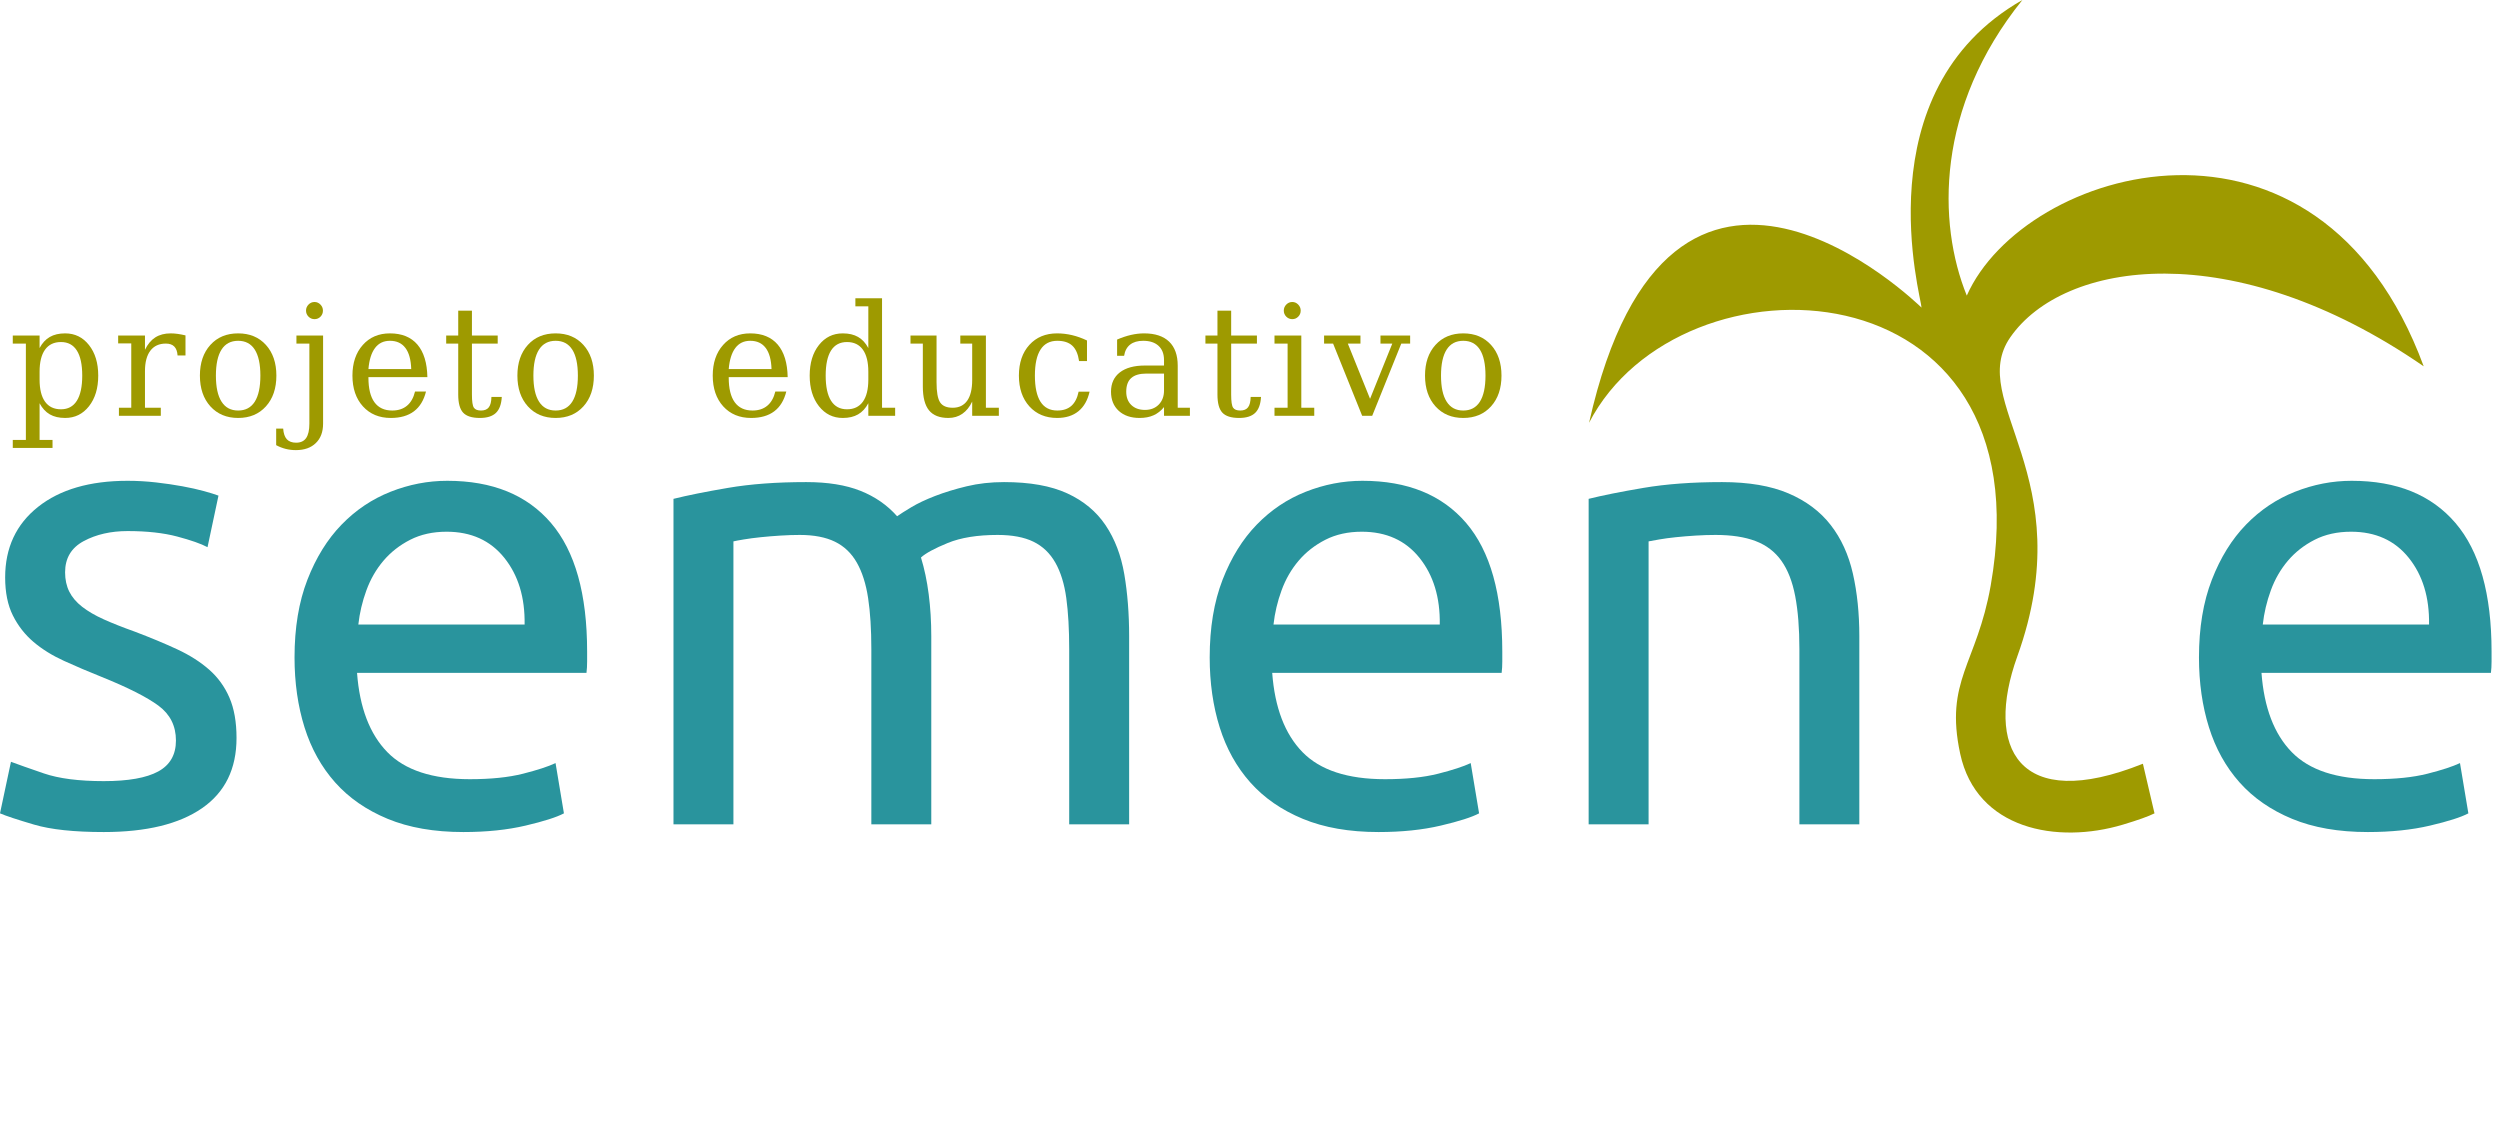
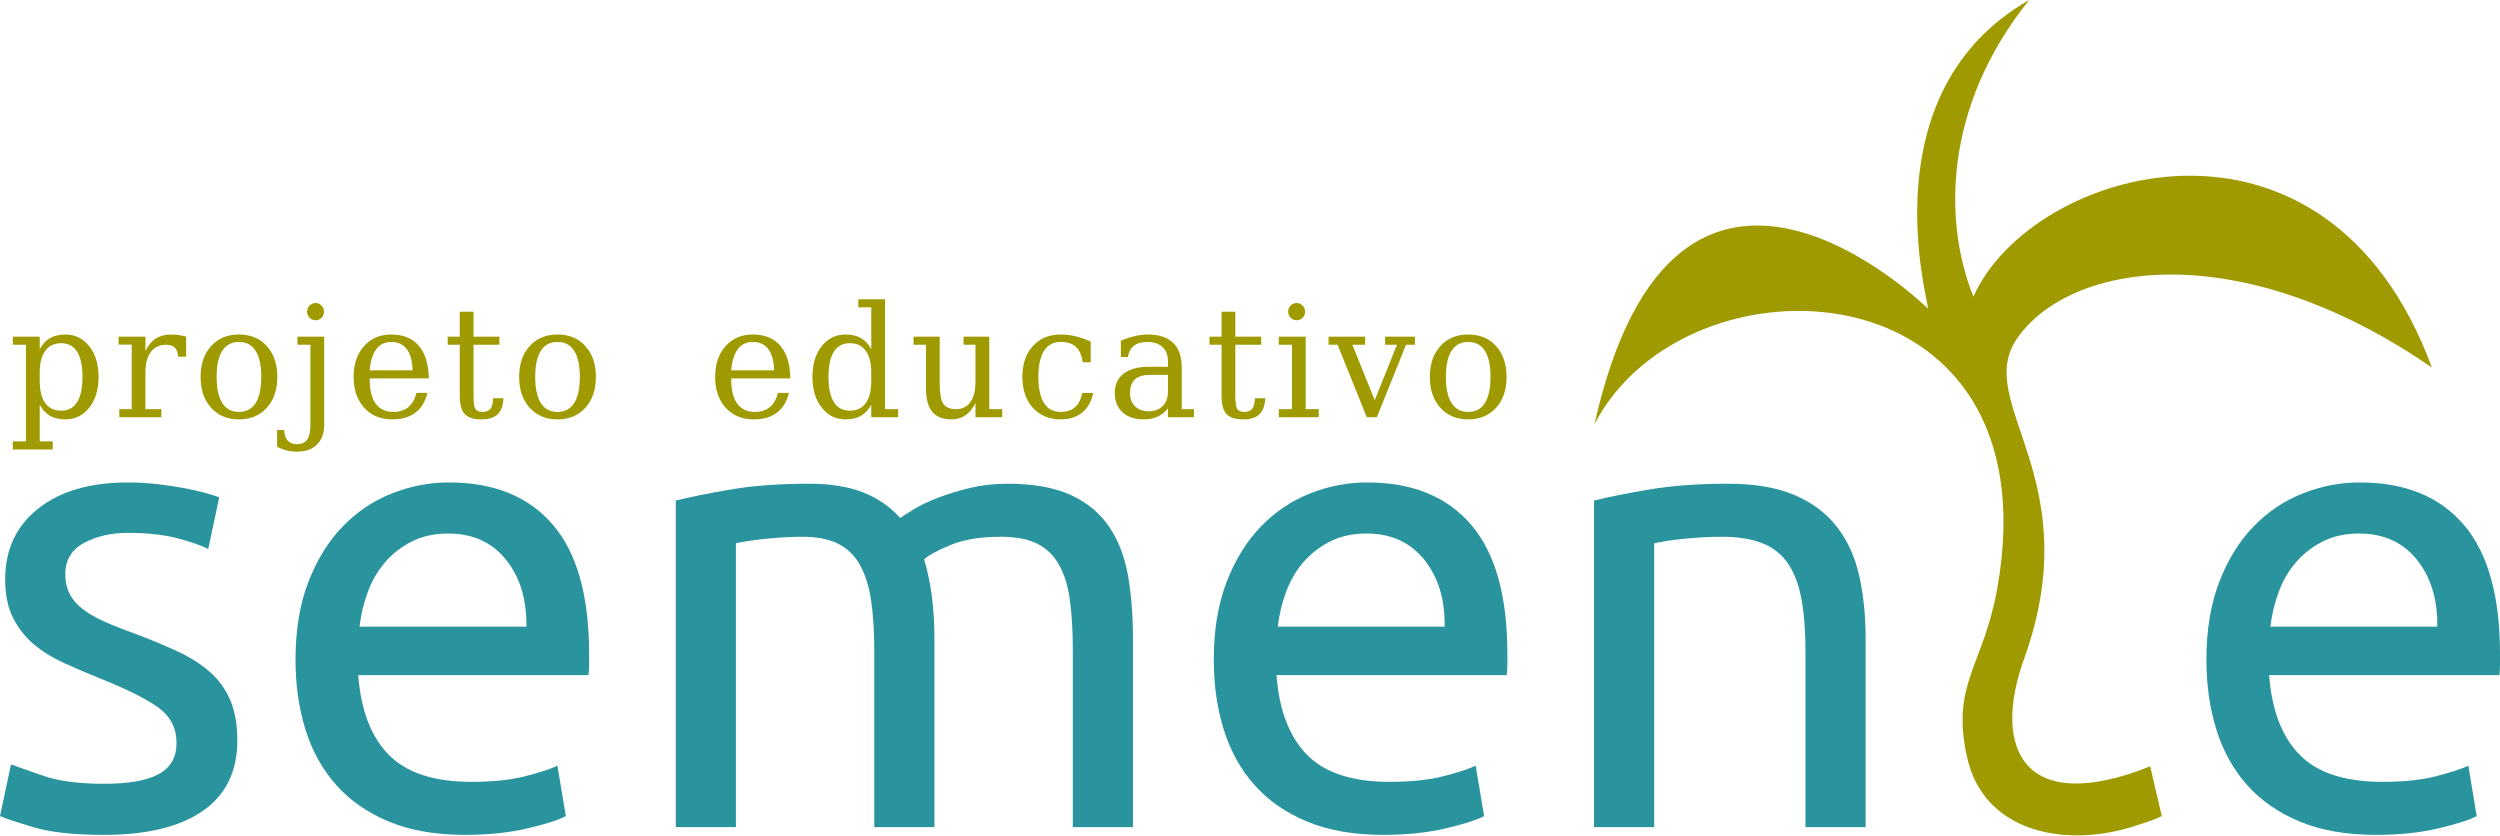
- <svg xmlns="http://www.w3.org/2000/svg" id="svg4518" version="1.1" viewBox="0 0 216.716 98.749" height="98.749mm" width="216.716mm">
+ <svg xmlns="http://www.w3.org/2000/svg" id="svg4518" version="1.1" viewBox="0 0 79.107 26.433" height="99.906" width="298.987">
  <defs id="defs4512" />
-   <g transform="translate(-4.730115,-56.06304)" id="layer1">
+   <g transform="translate(-73.40083,-87.35361)" id="layer1">
    <g id="g4528" transform="matrix(0.3527778,0,0,-0.3527778,-26.7632,227.3601)">
-       <g id="text5641" style="font-style:normal;font-variant:normal;font-weight:normal;font-stretch:normal;font-size:61px;line-height:88.45;font-family:'DejaVu Serif';-inkscape-font-specification:'DejaVu Serif';text-align:end;letter-spacing:-0.323px;word-spacing:0px;text-anchor:end;fill:#9e9a00;fill-opacity:1;stroke:none;stroke-width:0.75" transform="scale(1,-1)" aria-label="compostela" />
-       <g id="g4530" transform="translate(114.7694,293.6231)">
+       <g id="g4530" transform="matrix(0.3662621,0,0,0.3662621,293.2681,326.5673)">
        <path d="m 0,0 c 6.018,0 10.479,0.792 13.382,2.375 2.903,1.584 4.355,4.118 4.355,7.602 0,3.59 -1.425,6.44 -4.276,8.552 -2.85,2.111 -7.548,4.487 -14.094,7.126 -3.168,1.267 -6.203,2.56 -9.106,3.88 -2.904,1.32 -5.411,2.877 -7.523,4.672 -2.111,1.795 -3.801,3.959 -5.067,6.493 -1.267,2.534 -1.901,5.648 -1.901,9.344 0,7.284 2.692,13.065 8.077,17.341 5.384,4.275 12.722,6.413 22.013,6.413 2.322,0 4.645,-0.132 6.968,-0.396 2.322,-0.264 4.487,-0.58 6.493,-0.95 2.006,-0.369 3.774,-0.765 5.305,-1.188 1.531,-0.422 2.719,-0.792 3.563,-1.108 L 25.497,57.487 c -1.584,0.844 -4.064,1.715 -7.443,2.613 -3.379,0.897 -7.443,1.346 -12.194,1.346 -4.117,0 -7.708,-0.818 -10.769,-2.455 -3.062,-1.636 -4.593,-4.197 -4.593,-7.681 0,-1.794 0.344,-3.378 1.03,-4.751 0.686,-1.372 1.742,-2.613 3.167,-3.721 C -3.88,41.729 -2.111,40.7 0,39.75 2.112,38.8 4.645,37.797 7.602,36.741 c 3.906,-1.478 7.39,-2.93 10.452,-4.355 3.062,-1.425 5.675,-3.088 7.839,-4.989 2.164,-1.9 3.827,-4.197 4.989,-6.889 1.161,-2.692 1.741,-5.991 1.741,-9.898 0,-7.601 -2.824,-13.355 -8.472,-17.261 -5.648,-3.907 -13.699,-5.86 -24.151,-5.86 -7.285,0 -12.986,0.607 -17.103,1.821 -4.118,1.214 -6.915,2.138 -8.394,2.772 l 2.693,12.669 C -21.115,4.117 -18.423,3.167 -14.728,1.9 -11.033,0.633 -6.123,0 0,0" style="fill:#29949d;fill-opacity:1;fill-rule:nonzero;stroke:none" id="path4532" />
      </g>
-       <g id="g4534" transform="translate(161.646,324.0292)">
+       <g id="g4534" transform="matrix(0.3662621,0,0,0.3662621,310.4372,337.7039)">
        <path d="m 0,0 c 0,7.285 1.056,13.646 3.167,19.083 2.112,5.437 4.909,9.951 8.394,13.54 3.484,3.59 7.496,6.282 12.035,8.077 4.54,1.795 9.186,2.692 13.936,2.692 11.086,0 19.585,-3.458 25.497,-10.373 5.913,-6.915 8.869,-17.446 8.869,-31.594 0,-0.633 0,-1.451 0,-2.454 0,-1.003 -0.053,-1.927 -0.159,-2.772 H 15.361 c 0.634,-8.552 3.115,-15.044 7.443,-19.479 4.329,-4.434 11.086,-6.651 20.271,-6.651 5.174,0 9.529,0.449 13.065,1.346 3.537,0.897 6.203,1.768 7.998,2.613 l 2.059,-12.352 c -1.795,-0.951 -4.936,-1.954 -9.423,-3.009 -4.487,-1.056 -9.581,-1.584 -15.282,-1.584 -7.18,0 -13.382,1.082 -18.608,3.247 -5.226,2.164 -9.529,5.146 -12.907,8.947 -3.379,3.801 -5.886,8.315 -7.523,13.54 C 0.818,-11.957 0,-6.229 0,0 Z m 56.536,8.077 c 0.106,6.651 -1.557,12.115 -4.988,16.39 -3.431,4.276 -8.156,6.414 -14.174,6.414 -3.378,0 -6.361,-0.659 -8.948,-1.979 -2.586,-1.32 -4.777,-3.036 -6.572,-5.147 -1.795,-2.112 -3.193,-4.54 -4.196,-7.285 -1.003,-2.745 -1.663,-5.543 -1.98,-8.393 z" style="fill:#29949d;fill-opacity:1;fill-rule:nonzero;stroke:none" id="path4536" />
      </g>
-       <g id="g4538" transform="translate(254.7646,362.9871)">
+       <g id="g4538" transform="matrix(0.3662621,0,0,0.3662621,344.543,351.9727)">
        <path d="m 0,0 c 3.379,0.844 7.839,1.742 13.382,2.692 5.543,0.951 11.956,1.426 19.241,1.426 5.279,0 9.713,-0.713 13.303,-2.139 3.59,-1.425 6.599,-3.51 9.027,-6.255 0.739,0.528 1.9,1.267 3.484,2.217 1.583,0.95 3.537,1.874 5.859,2.772 2.323,0.897 4.91,1.689 7.76,2.375 2.851,0.686 5.913,1.03 9.186,1.03 6.334,0 11.507,-0.924 15.519,-2.772 4.012,-1.848 7.153,-4.46 9.423,-7.839 2.27,-3.378 3.801,-7.39 4.593,-12.036 0.792,-4.645 1.188,-9.713 1.188,-15.203 V -79.974 H 97.236 v 43.075 c 0,4.856 -0.237,9.027 -0.712,12.511 -0.475,3.484 -1.373,6.387 -2.693,8.71 -1.319,2.323 -3.114,4.038 -5.384,5.147 -2.27,1.108 -5.2,1.663 -8.789,1.663 -4.962,0 -9.054,-0.66 -12.274,-1.98 -3.22,-1.32 -5.41,-2.507 -6.572,-3.563 0.845,-2.745 1.478,-5.754 1.901,-9.027 0.422,-3.273 0.633,-6.704 0.633,-10.294 V -79.974 H 48.618 v 43.075 c 0,4.856 -0.264,9.027 -0.792,12.511 -0.527,3.484 -1.452,6.387 -2.771,8.71 -1.319,2.323 -3.115,4.038 -5.384,5.147 -2.27,1.108 -5.148,1.663 -8.632,1.663 -1.477,0 -3.061,-0.053 -4.75,-0.159 -1.689,-0.105 -3.299,-0.237 -4.83,-0.396 -1.531,-0.158 -2.93,-0.343 -4.197,-0.554 -1.267,-0.211 -2.112,-0.37 -2.534,-0.475 V -79.974 H 0 Z" style="fill:#29949d;fill-opacity:1;fill-rule:nonzero;stroke:none" id="path4540" />
      </g>
-       <g id="g4542" transform="translate(386.5246,324.0292)">
+       <g id="g4542" transform="matrix(0.3662621,0,0,0.3662621,392.8017,337.7039)">
        <path d="m 0,0 c 0,7.285 1.056,13.646 3.167,19.083 2.112,5.437 4.91,9.951 8.394,13.54 3.484,3.59 7.496,6.282 12.035,8.077 4.54,1.795 9.186,2.692 13.936,2.692 11.086,0 19.585,-3.458 25.497,-10.373 5.913,-6.915 8.869,-17.446 8.869,-31.594 0,-0.633 0,-1.451 0,-2.454 0,-1.003 -0.053,-1.927 -0.158,-2.772 H 15.361 c 0.634,-8.552 3.115,-15.044 7.444,-19.479 4.328,-4.434 11.085,-6.651 20.271,-6.651 5.173,0 9.528,0.449 13.065,1.346 3.536,0.897 6.202,1.768 7.997,2.613 l 2.059,-12.352 c -1.795,-0.951 -4.936,-1.954 -9.423,-3.009 -4.487,-1.056 -9.581,-1.584 -15.282,-1.584 -7.18,0 -13.382,1.082 -18.608,3.247 -5.226,2.164 -9.528,5.146 -12.907,8.947 -3.378,3.801 -5.886,8.315 -7.522,13.54 C 0.818,-11.957 0,-6.229 0,0 Z m 56.536,8.077 c 0.106,6.651 -1.557,12.115 -4.988,16.39 -3.431,4.276 -8.156,6.414 -14.174,6.414 -3.378,0 -6.361,-0.659 -8.947,-1.979 -2.587,-1.32 -4.777,-3.036 -6.573,-5.147 -1.795,-2.112 -3.193,-4.54 -4.196,-7.285 -1.003,-2.745 -1.663,-5.543 -1.98,-8.393 z" style="fill:#29949d;fill-opacity:1;fill-rule:nonzero;stroke:none" id="path4544" />
      </g>
-       <g id="g4546" transform="translate(479.6436,362.9871)">
+       <g id="g4546" transform="matrix(0.3662621,0,0,0.3662621,426.9077,351.9727)">
        <path d="m 0,0 c 3.378,0.844 7.865,1.742 13.461,2.692 5.596,0.951 12.036,1.426 19.32,1.426 6.546,0 11.983,-0.924 16.312,-2.772 4.329,-1.848 7.786,-4.434 10.373,-7.76 2.587,-3.326 4.408,-7.311 5.464,-11.956 1.055,-4.646 1.583,-9.766 1.583,-15.362 V -79.974 H 51.785 v 43.075 c 0,5.068 -0.343,9.396 -1.029,12.986 -0.686,3.589 -1.821,6.493 -3.405,8.71 -1.584,2.217 -3.695,3.827 -6.335,4.83 -2.639,1.003 -5.912,1.505 -9.818,1.505 -1.584,0 -3.22,-0.053 -4.91,-0.159 -1.689,-0.105 -3.299,-0.237 -4.83,-0.396 -1.531,-0.158 -2.903,-0.343 -4.117,-0.554 -1.214,-0.211 -2.085,-0.37 -2.613,-0.475 V -79.974 H 0 Z" style="fill:#29949d;fill-opacity:1;fill-rule:nonzero;stroke:none" id="path4548" />
      </g>
-       <g id="g4550" transform="translate(629.6153,324.0292)">
+       <g id="g4550" transform="matrix(0.3662621,0,0,0.3662621,481.8366,337.7039)">
        <path d="m 0,0 c 0,7.285 1.056,13.646 3.168,19.083 2.111,5.437 4.909,9.951 8.393,13.54 3.484,3.59 7.496,6.282 12.036,8.077 4.539,1.795 9.185,2.692 13.936,2.692 11.085,0 19.584,-3.458 25.497,-10.373 5.912,-6.915 8.868,-17.446 8.868,-31.594 0,-0.633 0,-1.451 0,-2.454 0,-1.003 -0.053,-1.927 -0.158,-2.772 H 15.362 c 0.633,-8.552 3.114,-15.044 7.443,-19.479 4.329,-4.434 11.085,-6.651 20.271,-6.651 5.173,0 9.528,0.449 13.065,1.346 3.537,0.897 6.202,1.768 7.997,2.613 l 2.059,-12.352 c -1.795,-0.951 -4.936,-1.954 -9.423,-3.009 -4.487,-1.056 -9.581,-1.584 -15.282,-1.584 -7.179,0 -13.382,1.082 -18.608,3.247 -5.226,2.164 -9.528,5.146 -12.907,8.947 -3.378,3.801 -5.886,8.315 -7.522,13.54 C 0.818,-11.957 0,-6.229 0,0 Z m 56.536,8.077 c 0.106,6.651 -1.557,12.115 -4.988,16.39 -3.431,4.276 -8.155,6.414 -14.174,6.414 -3.378,0 -6.361,-0.659 -8.947,-1.979 -2.587,-1.32 -4.777,-3.036 -6.572,-5.147 -1.795,-2.112 -3.194,-4.54 -4.197,-7.285 -1.003,-2.745 -1.663,-5.543 -1.98,-8.393 z" style="fill:#29949d;fill-opacity:1;fill-rule:nonzero;stroke:none" id="path4552" />
      </g>
-       <g id="g4554" transform="translate(479.7482,381.6836)">
+       <g id="g4554" transform="matrix(0.3662621,0,0,0.3662621,426.946,358.8205)">
        <path d="M 0,0 C 19.913,88.894 81,28.915 81.691,28.3 81.726,30.442 67.02,81.409 106.472,103.883 85.175,77.445 85.58,49.066 92.814,31.244 106.826,62.898 179.112,84.293 205.089,13.869 158.05,46.31 116.541,39.79 103.508,21.005 c -10.993,-15.844 17.68,-34.104 1.717,-78.42 -8.041,-22.324 0.132,-38.664 30.865,-26.37 0.95,-4.064 1.9,-8.129 2.85,-12.194 -1.478,-0.739 -4.065,-1.663 -7.76,-2.771 -16.17,-4.851 -35.981,-1.196 -39.987,17.42 -3.877,18.019 4.092,22.006 7.499,41.346 C 112.783,40 22.475,43.436 0,0" style="fill:#9e9a00;fill-opacity:1;fill-rule:evenodd;stroke:none" id="path4556" />
      </g>
      <g id="g4950" transform="translate(151.1955,541.2059)" />
      <g id="g4954" transform="translate(195.8743,526.2936)" />
      <g id="g4962" transform="translate(219.7857,541.2059)" />
      <g id="g4966" transform="translate(249.6966,528.5724)" />
      <g id="g4970" transform="translate(265.2146,541.9559)" />
      <g id="g4974" transform="translate(277.329,526.2936)" />
      <g id="g4978" transform="translate(289.2991,528.5724)" />
      <g id="g4982" transform="translate(423.9567,261.8065)" />
      <g id="g4990" transform="translate(59.1627,177.071)" />
      <g id="g4994" transform="translate(74.2507,184.5717)" />
      <g id="g4998" transform="translate(81.7946,165.1113)" />
      <g id="g5002" transform="translate(109.171,179.9606)" />
      <g id="g5006" transform="translate(119.0803,165.9362)" />
      <g id="g5010" transform="translate(146.8667,169.5699)" />
      <g id="g5014" transform="translate(158.3016,179.9606)" />
      <g id="g5018" transform="translate(172.4692,166.5941)" />
      <g id="g5022" transform="translate(187.1419,169.7797)" />
-       <g id="g5034" transform="translate(99,394.2377)">
+       <g id="g5034" transform="matrix(0.3662621,0,0,0.3662621,287.4924,363.4186)">
        <path d="m 0,0 v -1.951 c 0,-2.374 0.449,-4.185 1.341,-5.426 0.899,-1.248 2.202,-1.868 3.912,-1.868 1.715,0 3.019,0.696 3.898,2.095 0.886,1.4 1.329,3.458 1.329,6.181 0,2.729 -0.443,4.787 -1.329,6.174 C 8.272,6.592 6.968,7.282 5.253,7.282 3.543,7.282 2.24,6.656 1.341,5.408 0.449,4.16 0,2.356 0,0 Z M -3.369,6.902 H -6.588 V 8.878 H 0 V 5.807 c 0.661,1.235 1.497,2.14 2.514,2.723 1.017,0.589 2.277,0.88 3.774,0.88 2.389,0 4.342,-0.956 5.852,-2.875 1.515,-1.913 2.27,-4.42 2.27,-7.504 0,-3.09 -0.755,-5.598 -2.27,-7.523 -1.51,-1.919 -3.463,-2.881 -5.852,-2.881 -1.497,0 -2.757,0.291 -3.774,0.88 C 1.497,-9.904 0.661,-8.999 0,-7.764 v -9.005 h 3.181 v -1.975 h -9.769 v 1.975 h 3.219 z" style="fill:#9e9a00;fill-opacity:1;fill-rule:nonzero;stroke:none" id="path5036" />
      </g>
-       <g id="g5038" transform="translate(134.8515,403.1538)">
+       <g id="g5038" transform="matrix(0.3662621,0,0,0.3662621,300.6234,366.6842)">
        <path d="m 0,0 v -4.939 h -1.946 c -0.063,0.981 -0.331,1.716 -0.805,2.197 -0.474,0.488 -1.166,0.728 -2.078,0.728 -1.653,0 -2.925,-0.582 -3.805,-1.748 -0.879,-1.165 -1.322,-2.836 -1.322,-5.015 v -9.005 h 3.892 v -1.975 h -10.293 v 1.975 h 3.032 v 15.806 h -3.219 v 1.938 h 6.588 V -3.54 c 0.655,1.368 1.503,2.381 2.539,3.046 1.035,0.659 2.295,0.988 3.78,0.988 0.549,0 1.123,-0.044 1.728,-0.127 C -1.304,0.279 -0.668,0.158 0,0" style="fill:#9e9a00;fill-opacity:1;fill-rule:nonzero;stroke:none" id="path5040" />
      </g>
-       <g id="g5042" transform="translate(147.7896,384.6881)">
+       <g id="g5042" transform="matrix(0.3662621,0,0,0.3662621,305.3622,359.9209)">
        <path d="m 0,0 c 1.803,0 3.163,0.722 4.086,2.172 0.917,1.45 1.379,3.584 1.379,6.409 0,2.818 -0.462,4.952 -1.379,6.389 -0.923,1.444 -2.283,2.166 -4.086,2.166 -1.803,0 -3.163,-0.722 -4.086,-2.166 -0.917,-1.437 -1.379,-3.571 -1.379,-6.389 0,-2.825 0.462,-4.959 1.392,-6.409 C -3.15,0.722 -1.79,0 0,0 Z m 0,-1.824 c -2.826,0 -5.097,0.95 -6.818,2.844 -1.716,1.899 -2.577,4.42 -2.577,7.561 0,3.134 0.855,5.648 2.57,7.542 1.71,1.893 3.987,2.837 6.825,2.837 2.838,0 5.115,-0.944 6.825,-2.837 C 8.54,14.229 9.395,11.715 9.395,8.581 9.395,5.44 8.54,2.919 6.825,1.02 5.115,-0.874 2.838,-1.824 0,-1.824" style="fill:#9e9a00;fill-opacity:1;fill-rule:nonzero;stroke:none" id="path5044" />
      </g>
-       <g id="g5046" transform="translate(164.471,409.2457)">
+       <g id="g5046" transform="matrix(0.3662621,0,0,0.3662621,311.4719,368.9155)">
        <path d="M 0,0 C 0,0.57 0.206,1.064 0.611,1.482 1.023,1.906 1.516,2.115 2.09,2.115 2.645,2.115 3.131,1.906 3.543,1.482 3.949,1.064 4.154,0.57 4.154,0 4.154,-0.583 3.955,-1.083 3.562,-1.488 3.163,-1.9 2.67,-2.102 2.09,-2.102 1.516,-2.102 1.023,-1.9 0.611,-1.488 0.206,-1.083 0,-0.583 0,0 Z m 0.823,-8.106 h -3.181 v 1.976 h 6.55 v -21.651 c 0,-2.026 -0.593,-3.616 -1.784,-4.768 -1.185,-1.159 -2.82,-1.735 -4.903,-1.735 -0.874,0 -1.716,0.101 -2.514,0.304 -0.793,0.202 -1.573,0.506 -2.327,0.912 v 4.065 h 1.721 c 0.088,-1.19 0.387,-2.064 0.905,-2.622 0.518,-0.557 1.279,-0.836 2.277,-0.836 1.11,0 1.928,0.381 2.458,1.141 0.53,0.766 0.798,1.944 0.798,3.539 z" style="fill:#9e9a00;fill-opacity:1;fill-rule:nonzero;stroke:none" id="path5048" />
      </g>
-       <g id="g5050" transform="translate(194.29,392.8952)">
+       <g id="g5050" transform="matrix(0.3662621,0,0,0.3662621,322.3935,362.9269)">
        <path d="m 0,0 h -14.485 v -0.152 c 0,-2.66 0.493,-4.667 1.478,-6.022 0.986,-1.355 2.446,-2.033 4.367,-2.033 1.472,0 2.682,0.393 3.624,1.178 0.949,0.785 1.61,1.95 1.984,3.495 h 2.695 c -0.536,-2.159 -1.522,-3.78 -2.969,-4.869 -1.441,-1.083 -3.338,-1.628 -5.683,-1.628 -2.839,0 -5.122,0.95 -6.844,2.843 -1.722,1.9 -2.582,4.42 -2.582,7.562 0,3.109 0.848,5.623 2.538,7.522 1.691,1.906 3.918,2.856 6.669,2.856 2.938,0 5.191,-0.918 6.762,-2.754 C -0.88,6.161 -0.063,3.495 0,0 Z m -3.968,1.975 c -0.075,2.299 -0.548,4.034 -1.434,5.199 -0.88,1.172 -2.153,1.755 -3.806,1.755 -1.547,0 -2.763,-0.589 -3.649,-1.761 -0.892,-1.178 -1.435,-2.906 -1.628,-5.193 z" style="fill:#9e9a00;fill-opacity:1;fill-rule:nonzero;stroke:none" id="path5052" />
      </g>
-       <g id="g5054" transform="translate(201.8693,401.1401)">
+       <g id="g5054" transform="matrix(0.3662621,0,0,0.3662621,325.1695,365.9467)">
        <path d="M 0,0 H -2.957 V 1.976 H 0 V 8.093 H 3.369 V 1.976 H 9.7 V 0 H 3.369 v -12.532 c 0,-1.672 0.156,-2.742 0.474,-3.217 0.318,-0.469 0.905,-0.703 1.759,-0.703 0.874,0 1.516,0.266 1.915,0.792 0.406,0.525 0.618,1.374 0.643,2.552 h 2.545 c -0.1,-1.792 -0.58,-3.097 -1.441,-3.927 -0.867,-0.829 -2.183,-1.241 -3.949,-1.241 -1.934,0 -3.306,0.437 -4.111,1.305 C 0.399,-16.097 0,-14.622 0,-12.532 Z" style="fill:#9e9a00;fill-opacity:1;fill-rule:nonzero;stroke:none" id="path5056" />
      </g>
-       <g id="g5058" transform="translate(225.8056,384.6881)">
+       <g id="g5058" transform="matrix(0.3662621,0,0,0.3662621,333.9365,359.9209)">
        <path d="m 0,0 c 1.803,0 3.163,0.722 4.086,2.172 0.917,1.45 1.379,3.584 1.379,6.409 0,2.818 -0.462,4.952 -1.379,6.389 -0.923,1.444 -2.283,2.166 -4.086,2.166 -1.803,0 -3.163,-0.722 -4.086,-2.166 -0.917,-1.437 -1.379,-3.571 -1.379,-6.389 0,-2.825 0.462,-4.959 1.392,-6.409 C -3.15,0.722 -1.79,0 0,0 Z m 0,-1.824 c -2.826,0 -5.097,0.95 -6.818,2.844 -1.716,1.899 -2.577,4.42 -2.577,7.561 0,3.134 0.855,5.648 2.57,7.542 1.71,1.893 3.987,2.837 6.825,2.837 2.839,0 5.115,-0.944 6.825,-2.837 C 8.54,14.229 9.395,11.715 9.395,8.581 9.395,5.44 8.54,2.919 6.825,1.02 5.115,-0.874 2.839,-1.824 0,-1.824" style="fill:#9e9a00;fill-opacity:1;fill-rule:nonzero;stroke:none" id="path5060" />
      </g>
-       <g id="g5062" transform="translate(282.8239,392.8952)">
+       <g id="g5062" transform="matrix(0.3662621,0,0,0.3662621,354.8201,362.9269)">
        <path d="m 0,0 h -14.485 v -0.152 c 0,-2.66 0.493,-4.667 1.478,-6.022 0.986,-1.355 2.446,-2.033 4.367,-2.033 1.472,0 2.682,0.393 3.624,1.178 0.949,0.785 1.61,1.95 1.984,3.495 h 2.695 c -0.536,-2.159 -1.522,-3.78 -2.969,-4.869 -1.441,-1.083 -3.338,-1.628 -5.684,-1.628 -2.838,0 -5.121,0.95 -6.843,2.843 -1.722,1.9 -2.582,4.42 -2.582,7.562 0,3.109 0.848,5.623 2.539,7.522 1.69,1.906 3.917,2.856 6.668,2.856 2.938,0 5.19,-0.918 6.762,-2.754 C -0.88,6.161 -0.063,3.495 0,0 Z m -3.968,1.975 c -0.075,2.299 -0.548,4.034 -1.434,5.199 -0.88,1.172 -2.153,1.755 -3.806,1.755 -1.547,0 -2.763,-0.589 -3.649,-1.761 -0.892,-1.178 -1.435,-2.906 -1.628,-5.193 z" style="fill:#9e9a00;fill-opacity:1;fill-rule:nonzero;stroke:none" id="path5064" />
      </g>
-       <g id="g5066" transform="translate(306.0116,385.3721)">
+       <g id="g5066" transform="matrix(0.3662621,0,0,0.3662621,363.3129,360.1715)">
        <path d="m 0,0 h 3.219 v -1.976 h -6.588 v 3.091 c -0.655,-1.242 -1.497,-2.154 -2.514,-2.742 -1.017,-0.589 -2.271,-0.881 -3.768,-0.881 -2.389,0 -4.335,0.963 -5.851,2.882 -1.516,1.925 -2.277,4.432 -2.277,7.523 0,3.083 0.755,5.591 2.264,7.504 1.51,1.918 3.463,2.874 5.864,2.874 1.497,0 2.751,-0.291 3.768,-0.88 1.017,-0.582 1.859,-1.494 2.514,-2.729 V 24.925 H -6.55 V 26.9 H 0 Z m -3.369,6.915 v 1.944 c 0,2.362 -0.449,4.167 -1.341,5.414 -0.898,1.248 -2.196,1.875 -3.899,1.875 -1.728,0 -3.032,-0.69 -3.918,-2.077 -0.879,-1.387 -1.322,-3.445 -1.322,-6.174 0,-2.724 0.443,-4.782 1.322,-6.181 0.886,-1.399 2.19,-2.096 3.918,-2.096 1.703,0 3.001,0.621 3.899,1.868 0.892,1.241 1.341,3.052 1.341,5.427" style="fill:#9e9a00;fill-opacity:1;fill-rule:nonzero;stroke:none" id="path5068" />
      </g>
-       <g id="g5070" transform="translate(325.2441,403.1158)">
+       <g id="g5070" transform="matrix(0.3662621,0,0,0.3662621,370.357,366.6703)">
        <path d="M 0,0 H 6.288 V -17.744 H 9.47 v -1.975 H 2.919 v 3.495 c -0.623,-1.311 -1.422,-2.311 -2.407,-2.995 -0.992,-0.69 -2.134,-1.032 -3.438,-1.032 -2.152,0 -3.743,0.62 -4.76,1.868 -1.016,1.241 -1.522,3.191 -1.522,5.851 v 10.556 h -3.031 V 0 h 6.4 v -11.475 c 0,-2.399 0.287,-4.04 0.867,-4.933 0.58,-0.892 1.616,-1.336 3.101,-1.336 1.559,0 2.751,0.583 3.568,1.742 0.817,1.165 1.222,2.856 1.222,5.066 v 8.96 H 0 Z" style="fill:#9e9a00;fill-opacity:1;fill-rule:nonzero;stroke:none" id="path5072" />
      </g>
-       <g id="g5074" transform="translate(357.0094,389.3236)">
+       <g id="g5074" transform="matrix(0.3662621,0,0,0.3662621,381.9914,361.6187)">
        <path d="m 0,0 c -0.474,-2.102 -1.385,-3.705 -2.739,-4.806 -1.353,-1.102 -3.1,-1.653 -5.24,-1.653 -2.826,0 -5.096,0.95 -6.812,2.843 -1.715,1.9 -2.576,4.42 -2.576,7.561 0,3.147 0.861,5.668 2.576,7.555 1.716,1.881 3.986,2.824 6.812,2.824 1.229,0 2.452,-0.146 3.668,-0.431 1.223,-0.291 2.446,-0.728 3.675,-1.317 V 7.523 h -1.947 c -0.255,1.735 -0.811,2.995 -1.672,3.787 -0.86,0.791 -2.083,1.19 -3.68,1.19 -1.815,0 -3.188,-0.715 -4.111,-2.146 -0.929,-1.425 -1.391,-3.566 -1.391,-6.409 0,-2.849 0.462,-4.99 1.378,-6.427 0.924,-1.438 2.296,-2.153 4.124,-2.153 1.447,0 2.601,0.386 3.468,1.152 0.868,0.773 1.454,1.932 1.772,3.483 z" style="fill:#9e9a00;fill-opacity:1;fill-rule:nonzero;stroke:none" id="path5076" />
      </g>
-       <g id="g5078" transform="translate(375.3,389.596)">
+       <g id="g5078" transform="matrix(0.3662621,0,0,0.3662621,388.6906,361.7185)">
        <path d="m 0,0 v 4.173 h -4.329 c -1.672,0 -2.914,-0.367 -3.731,-1.096 -0.817,-0.728 -1.222,-1.849 -1.222,-3.356 0,-1.374 0.411,-2.463 1.241,-3.267 0.829,-0.805 1.952,-1.21 3.362,-1.21 1.404,0 2.533,0.437 3.394,1.317 C -0.43,-2.559 0,-1.412 0,0 Z M 3.369,6.111 V -4.224 H 6.363 V -6.2 H 0 v 2.141 c -0.742,-0.912 -1.603,-1.59 -2.576,-2.02 -0.973,-0.437 -2.115,-0.653 -3.419,-0.653 -2.152,0 -3.862,0.583 -5.128,1.742 -1.266,1.165 -1.902,2.729 -1.902,4.711 0,2.033 0.723,3.616 2.17,4.743 1.454,1.121 3.5,1.685 6.139,1.685 H 0 v 1.355 c 0,1.501 -0.449,2.66 -1.347,3.489 -0.893,0.823 -2.153,1.235 -3.775,1.235 -1.341,0 -2.408,-0.31 -3.2,-0.931 -0.792,-0.621 -1.291,-1.539 -1.485,-2.754 h -1.722 v 3.989 c 1.174,0.507 2.309,0.886 3.407,1.14 1.104,0.253 2.183,0.38 3.231,0.38 2.689,0 4.741,-0.678 6.151,-2.033 1.404,-1.355 2.109,-3.325 2.109,-5.908" style="fill:#9e9a00;fill-opacity:1;fill-rule:nonzero;stroke:none" id="path5080" />
      </g>
-       <g id="g5082" transform="translate(388.4315,401.1401)">
+       <g id="g5082" transform="matrix(0.3662621,0,0,0.3662621,393.5002,365.9467)">
        <path d="M 0,0 H -2.957 V 1.976 H 0 V 8.093 H 3.369 V 1.976 H 9.7 V 0 H 3.369 v -12.532 c 0,-1.672 0.156,-2.742 0.474,-3.217 0.318,-0.469 0.904,-0.703 1.759,-0.703 0.873,0 1.516,0.266 1.915,0.792 0.406,0.525 0.618,1.374 0.643,2.552 h 2.545 c -0.1,-1.792 -0.58,-3.097 -1.441,-3.927 -0.867,-0.829 -2.183,-1.241 -3.949,-1.241 -1.934,0 -3.306,0.437 -4.111,1.305 C 0.399,-16.097 0,-14.622 0,-12.532 Z" style="fill:#9e9a00;fill-opacity:1;fill-rule:nonzero;stroke:none" id="path5084" />
      </g>
-       <g id="g5086" transform="translate(404.7324,409.2457)">
+       <g id="g5086" transform="matrix(0.3662621,0,0,0.3662621,399.4706,368.9155)">
        <path d="M 0,0 C 0,0.57 0.206,1.064 0.611,1.482 1.023,1.906 1.516,2.115 2.089,2.115 2.645,2.115 3.131,1.906 3.543,1.482 3.949,1.064 4.154,0.57 4.154,0 4.154,-0.583 3.955,-1.083 3.55,-1.488 3.15,-1.9 2.657,-2.102 2.089,-2.102 1.516,-2.102 1.023,-1.9 0.611,-1.488 0.206,-1.083 0,-0.583 0,0 Z m 4.304,-23.874 h 3.182 v -1.975 h -9.77 v 1.975 h 3.22 v 15.768 h -3.22 v 1.976 h 6.588 z" style="fill:#9e9a00;fill-opacity:1;fill-rule:nonzero;stroke:none" id="path5088" />
      </g>
-       <g id="g5090" transform="translate(423.9899,383.3963)">
+       <g id="g5090" transform="matrix(0.3662621,0,0,0.3662621,406.5238,359.4478)">
        <path d="m 0,0 -7.143,17.744 h -2.214 v 1.975 h 8.939 V 17.744 H -3.525 L 1.94,4.173 7.405,17.744 H 4.498 v 1.975 H 11.79 V 17.744 H 9.613 L 2.47,0 Z" style="fill:#9e9a00;fill-opacity:1;fill-rule:nonzero;stroke:none" id="path5092" />
      </g>
-       <g id="g5094" transform="translate(448.8304,384.6881)">
+       <g id="g5094" transform="matrix(0.3662621,0,0,0.3662621,415.622,359.9209)">
        <path d="m 0,0 c 1.803,0 3.163,0.722 4.087,2.172 0.916,1.45 1.378,3.584 1.378,6.409 0,2.818 -0.462,4.952 -1.378,6.389 -0.924,1.444 -2.284,2.166 -4.087,2.166 -1.803,0 -3.163,-0.722 -4.086,-2.166 -0.917,-1.437 -1.379,-3.571 -1.379,-6.389 0,-2.825 0.462,-4.959 1.392,-6.409 C -3.15,0.722 -1.79,0 0,0 Z m 0,-1.824 c -2.826,0 -5.096,0.95 -6.818,2.844 -1.716,1.899 -2.577,4.42 -2.577,7.561 0,3.134 0.855,5.648 2.571,7.542 1.709,1.893 3.986,2.837 6.824,2.837 2.839,0 5.116,-0.944 6.825,-2.837 C 8.54,14.229 9.395,11.715 9.395,8.581 9.395,5.44 8.54,2.919 6.825,1.02 5.116,-0.874 2.839,-1.824 0,-1.824" style="fill:#9e9a00;fill-opacity:1;fill-rule:nonzero;stroke:none" id="path5096" />
      </g>
    </g>
  </g>
</svg>
